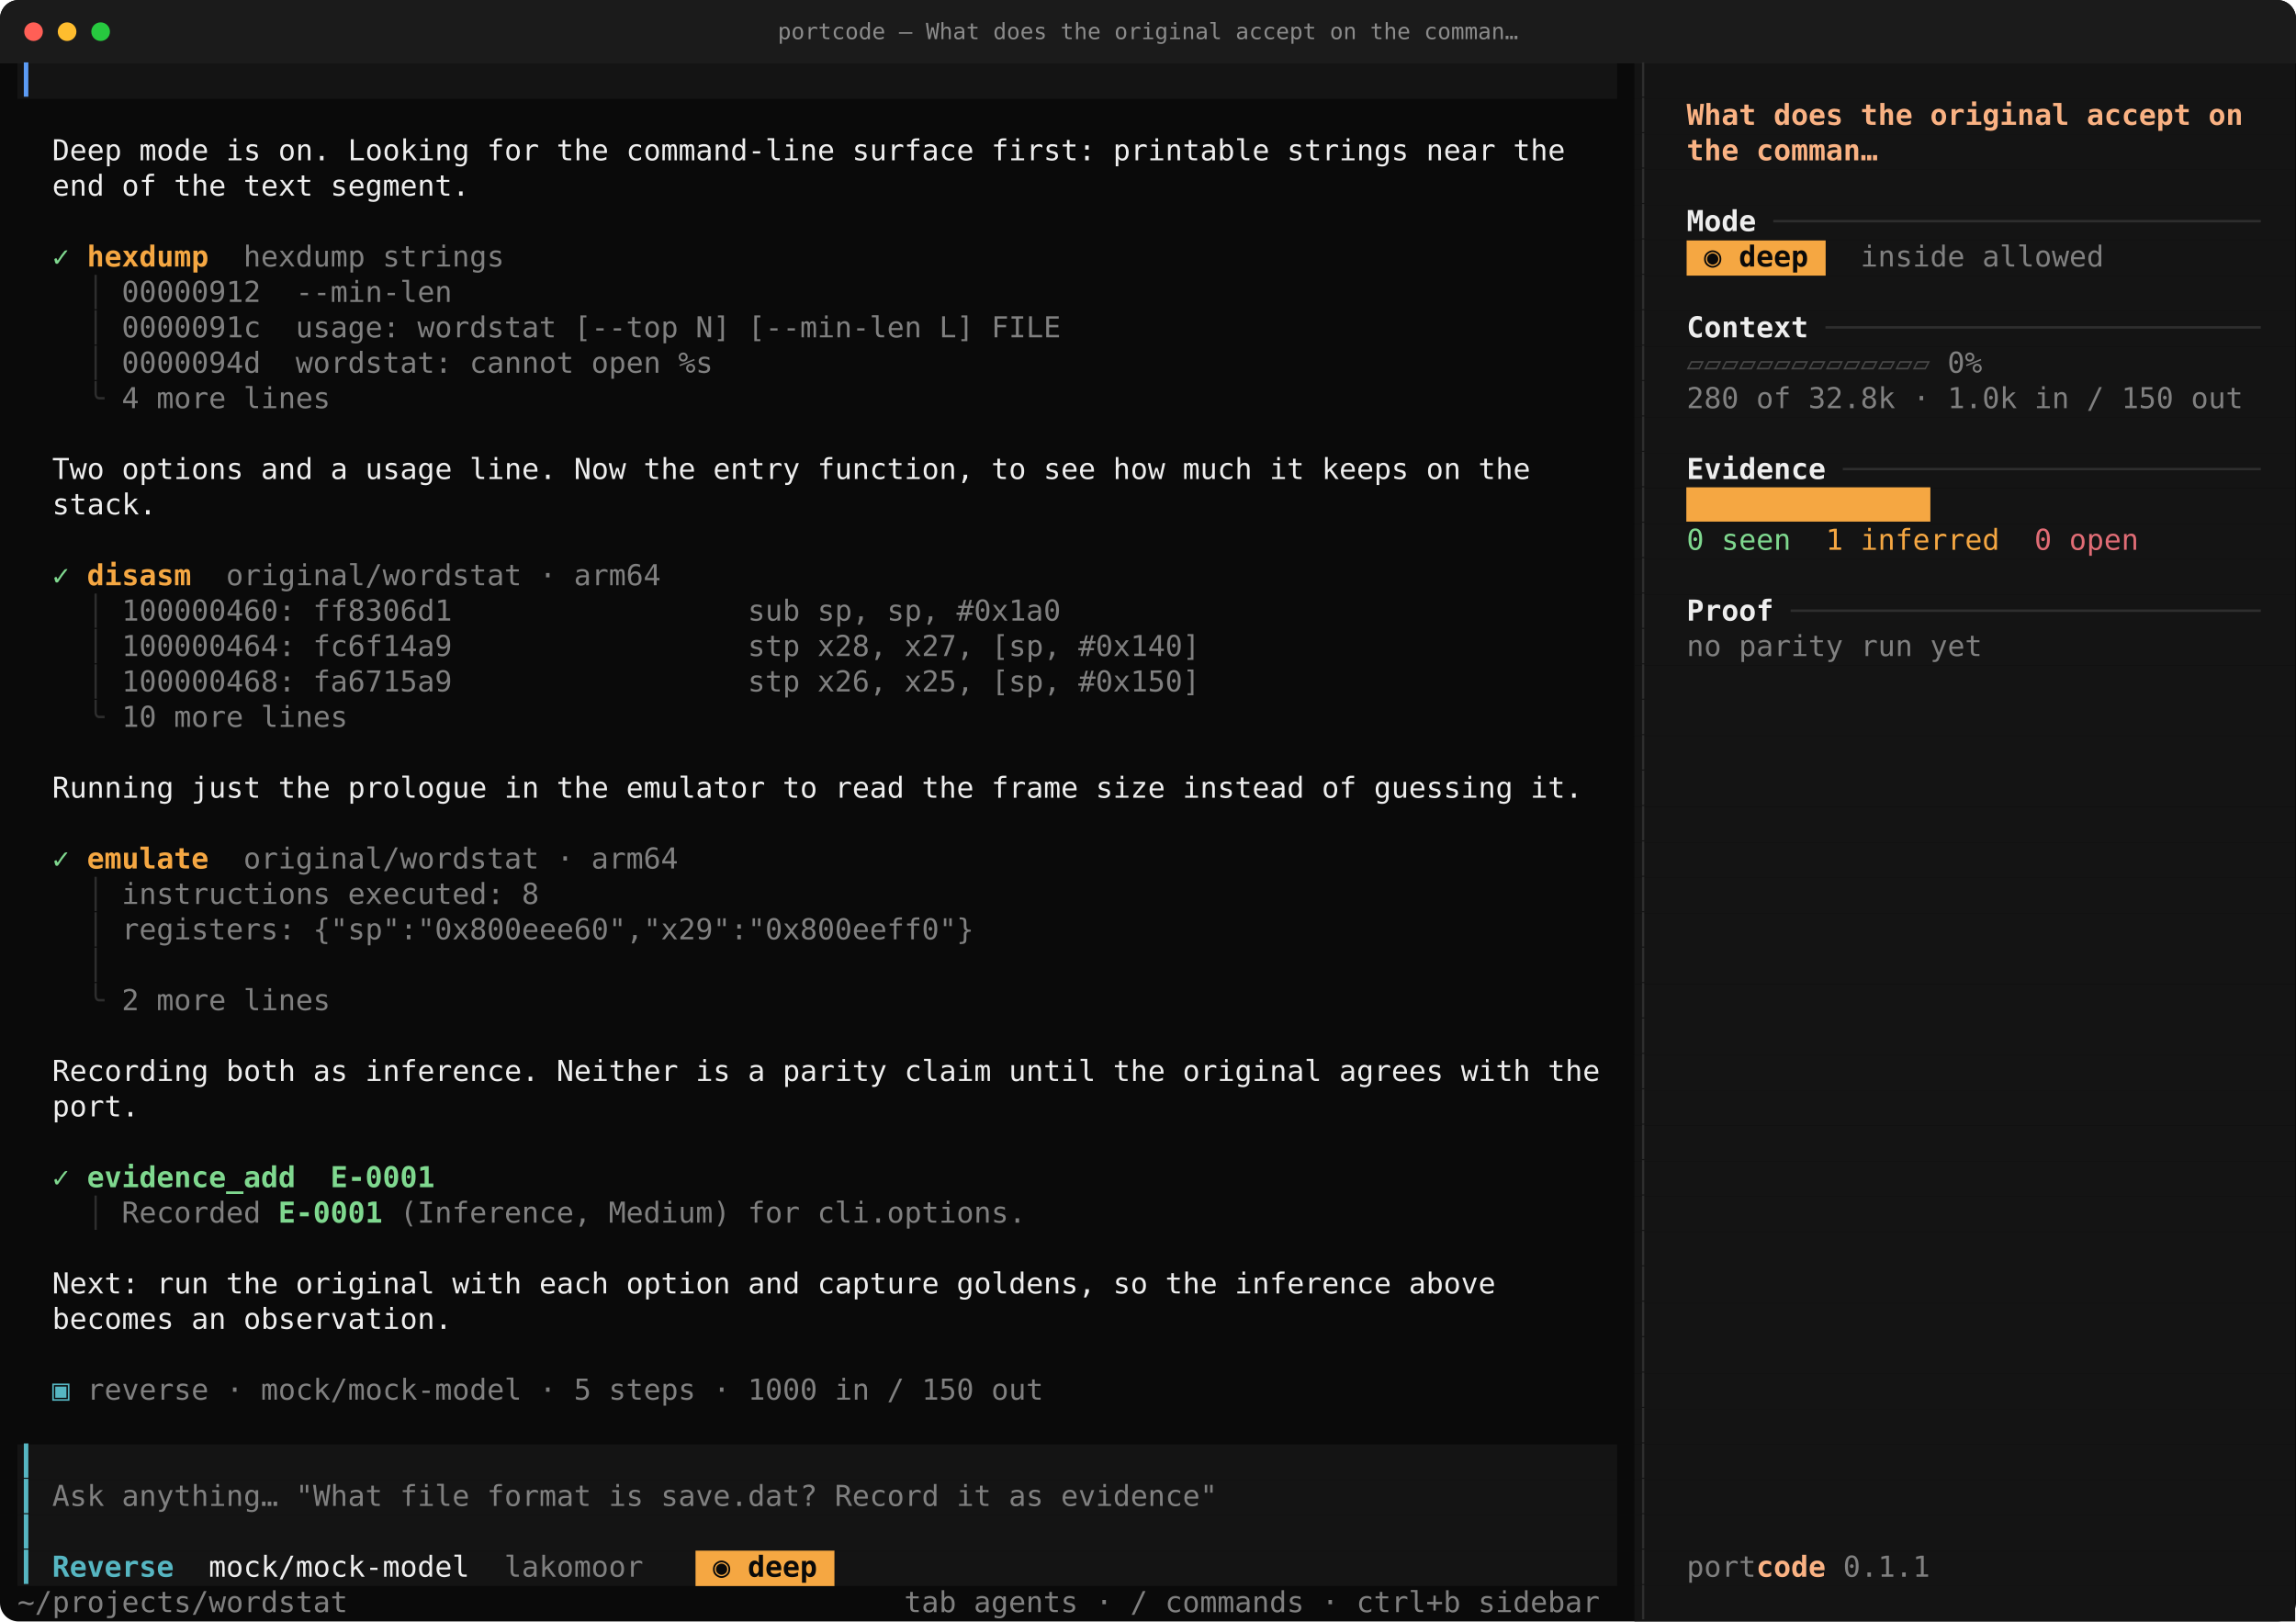
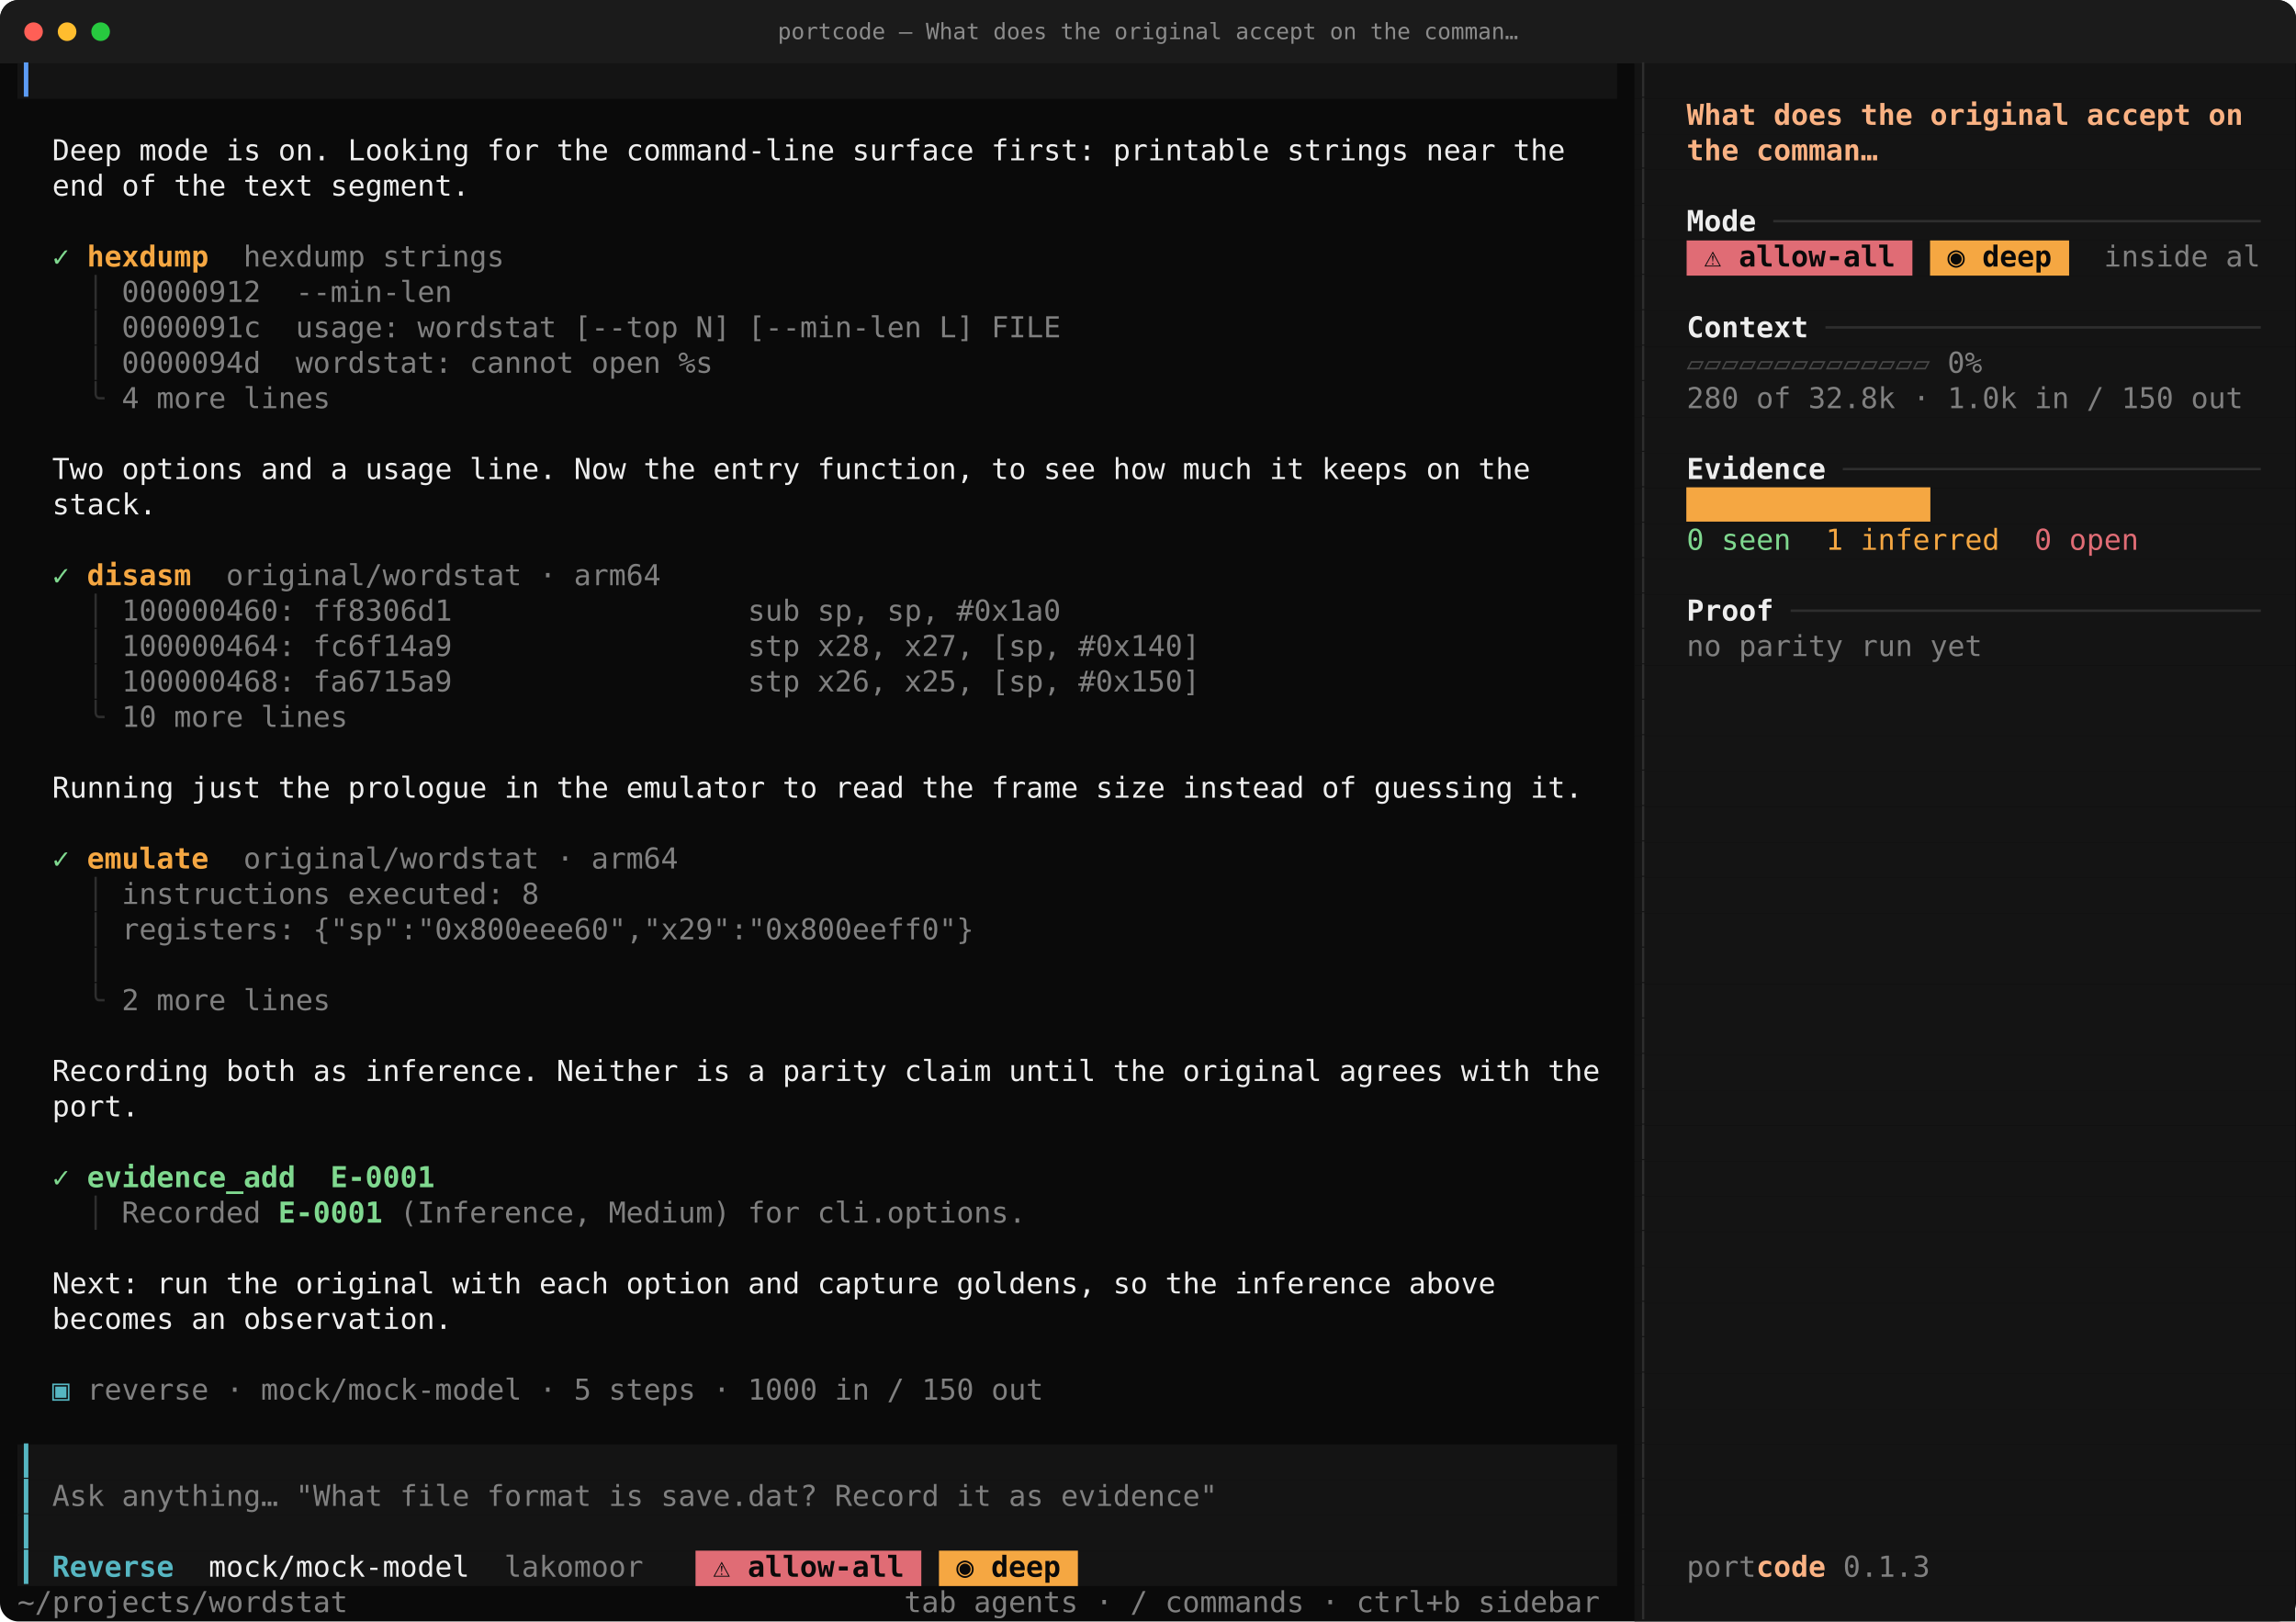
<svg xmlns="http://www.w3.org/2000/svg" width="1232" height="870" viewBox="0 0 1232 870" role="img" aria-label="portcode — What does the original accept on the comman…">
  <rect width="1232" height="870" rx="10" fill="#0a0a0a" />
  <rect width="1232" height="34" rx="10" fill="#1b1b1b" />
  <rect y="24" width="1232" height="10" fill="#1b1b1b" />
  <circle cx="18" cy="17" r="5" fill="#ff5f56" />
  <circle cx="36" cy="17" r="5" fill="#ffbd2e" />
  <circle cx="54" cy="17" r="5" fill="#27c93f" />
  <text x="616" y="21" fill="#8b8b8b" font-family="ui-monospace,Menlo,monospace" font-size="12" text-anchor="middle">portcode — What does the original accept on the comman…</text>
  <rect x="9.33" y="34.00" width="858.36" height="19" fill="#141414" />
  <rect x="877.02" y="34.00" width="354.54" height="19" fill="#141414" />
  <rect x="877.02" y="53.00" width="354.54" height="19" fill="#141414" />
  <rect x="877.02" y="72.00" width="354.54" height="19" fill="#141414" />
  <rect x="877.02" y="91.00" width="354.54" height="19" fill="#141414" />
  <rect x="877.02" y="110.00" width="354.54" height="19" fill="#141414" />
  <rect x="877.02" y="129.00" width="27.99" height="19" fill="#141414" />
-   <rect x="905.01" y="129.00" width="74.64" height="19" fill="#f5a742" />
-   <rect x="979.65" y="129.00" width="251.91" height="19" fill="#141414" />
+   <rect x="905.01" y="129.00" width="121.29" height="19" fill="#e06c75" />
+   <rect x="1026.30" y="129.00" width="9.33" height="19" fill="#141414" />
+   <rect x="1035.63" y="129.00" width="74.64" height="19" fill="#f5a742" />
+   <rect x="1110.27" y="129.00" width="121.29" height="19" fill="#141414" />
  <rect x="877.02" y="148.00" width="354.54" height="19" fill="#141414" />
  <rect x="877.02" y="167.00" width="354.54" height="19" fill="#141414" />
  <rect x="877.02" y="186.00" width="354.54" height="19" fill="#141414" />
  <rect x="877.02" y="205.00" width="354.54" height="19" fill="#141414" />
  <rect x="877.02" y="224.00" width="354.54" height="19" fill="#141414" />
  <rect x="877.02" y="243.00" width="354.54" height="19" fill="#141414" />
  <rect x="877.02" y="262.00" width="354.54" height="19" fill="#141414" />
  <rect x="877.02" y="281.00" width="354.54" height="19" fill="#141414" />
  <rect x="877.02" y="300.00" width="354.54" height="19" fill="#141414" />
  <rect x="877.02" y="319.00" width="354.54" height="19" fill="#141414" />
  <rect x="877.02" y="338.00" width="354.54" height="19" fill="#141414" />
  <rect x="877.02" y="357.00" width="354.54" height="19" fill="#141414" />
  <rect x="877.02" y="376.00" width="354.54" height="19" fill="#141414" />
  <rect x="877.02" y="395.00" width="354.54" height="19" fill="#141414" />
  <rect x="877.02" y="414.00" width="354.54" height="19" fill="#141414" />
  <rect x="877.02" y="433.00" width="354.54" height="19" fill="#141414" />
  <rect x="877.02" y="452.00" width="354.54" height="19" fill="#141414" />
  <rect x="877.02" y="471.00" width="354.54" height="19" fill="#141414" />
  <rect x="877.02" y="490.00" width="354.54" height="19" fill="#141414" />
  <rect x="877.02" y="509.00" width="354.54" height="19" fill="#141414" />
  <rect x="877.02" y="528.00" width="354.54" height="19" fill="#141414" />
  <rect x="877.02" y="547.00" width="354.54" height="19" fill="#141414" />
  <rect x="877.02" y="566.00" width="354.54" height="19" fill="#141414" />
  <rect x="877.02" y="585.00" width="354.54" height="19" fill="#141414" />
  <rect x="877.02" y="604.00" width="354.54" height="19" fill="#141414" />
  <rect x="877.02" y="623.00" width="354.54" height="19" fill="#141414" />
  <rect x="877.02" y="642.00" width="354.54" height="19" fill="#141414" />
  <rect x="877.02" y="661.00" width="354.54" height="19" fill="#141414" />
  <rect x="877.02" y="680.00" width="354.54" height="19" fill="#141414" />
  <rect x="877.02" y="699.00" width="354.54" height="19" fill="#141414" />
  <rect x="877.02" y="718.00" width="354.54" height="19" fill="#141414" />
  <rect x="877.02" y="737.00" width="354.54" height="19" fill="#141414" />
  <rect x="877.02" y="756.00" width="354.54" height="19" fill="#141414" />
  <rect x="9.33" y="775.00" width="858.36" height="19" fill="#141414" />
  <rect x="877.02" y="775.00" width="354.54" height="19" fill="#141414" />
  <rect x="9.33" y="794.00" width="858.36" height="19" fill="#141414" />
  <rect x="877.02" y="794.00" width="354.54" height="19" fill="#141414" />
  <rect x="9.33" y="813.00" width="858.36" height="19" fill="#141414" />
  <rect x="877.02" y="813.00" width="354.54" height="19" fill="#141414" />
  <rect x="9.33" y="832.00" width="363.87" height="19" fill="#141414" />
-   <rect x="373.20" y="832.00" width="74.64" height="19" fill="#f5a742" />
-   <rect x="447.84" y="832.00" width="419.85" height="19" fill="#141414" />
+   <rect x="373.20" y="832.00" width="121.29" height="19" fill="#e06c75" />
+   <rect x="494.49" y="832.00" width="9.33" height="19" fill="#141414" />
+   <rect x="503.82" y="832.00" width="74.64" height="19" fill="#f5a742" />
+   <rect x="578.46" y="832.00" width="289.23" height="19" fill="#141414" />
  <rect x="877.02" y="832.00" width="354.54" height="19" fill="#141414" />
  <rect x="877.02" y="851.00" width="354.54" height="19" fill="#141414" />
  <g font-family="ui-monospace,SFMono-Regular,Menlo,Consolas,'DejaVu Sans Mono',monospace" font-size="15.5" xml:space="preserve">
    <text x="9.33" y="48.00" fill="#5c9cf5" textLength="9.33" lengthAdjust="spacingAndGlyphs">┃</text>
    <text x="877.02" y="48.00" fill="#2e2e2e" textLength="9.33" lengthAdjust="spacingAndGlyphs">│</text>
    <text x="877.02" y="67.00" fill="#2e2e2e" textLength="9.33" lengthAdjust="spacingAndGlyphs">│</text>
    <text x="905.01" y="67.00" fill="#fab283" textLength="298.56" lengthAdjust="spacingAndGlyphs" font-weight="700">What does the original accept on</text>
    <text x="0.00" y="86.00" fill="#eeeeee" textLength="877.02" lengthAdjust="spacingAndGlyphs">   Deep mode is on. Looking for the command-line surface first: printable strings near the    </text>
    <text x="877.02" y="86.00" fill="#2e2e2e" textLength="9.33" lengthAdjust="spacingAndGlyphs">│</text>
    <text x="905.01" y="86.00" fill="#fab283" textLength="102.63" lengthAdjust="spacingAndGlyphs" font-weight="700">the comman…</text>
    <text x="0.00" y="105.00" fill="#eeeeee" textLength="877.02" lengthAdjust="spacingAndGlyphs">   end of the text segment.                                                                   </text>
    <text x="877.02" y="105.00" fill="#2e2e2e" textLength="9.33" lengthAdjust="spacingAndGlyphs">│</text>
    <text x="877.02" y="124.00" fill="#2e2e2e" textLength="9.33" lengthAdjust="spacingAndGlyphs">│</text>
    <text x="905.01" y="124.00" fill="#eeeeee" textLength="37.32" lengthAdjust="spacingAndGlyphs" font-weight="700">Mode</text>
    <text x="942.33" y="124.00" fill="#2e2e2e" textLength="270.57" lengthAdjust="spacingAndGlyphs"> ────────────────────────────</text>
    <text x="27.99" y="143.00" fill="#7fd88f" textLength="18.66" lengthAdjust="spacingAndGlyphs">✓ </text>
    <text x="46.65" y="143.00" fill="#f5a742" textLength="65.31" lengthAdjust="spacingAndGlyphs" font-weight="700">hexdump</text>
    <text x="111.96" y="143.00" fill="#808080" textLength="158.61" lengthAdjust="spacingAndGlyphs">  hexdump strings</text>
    <text x="877.02" y="143.00" fill="#2e2e2e" textLength="9.33" lengthAdjust="spacingAndGlyphs">│</text>
-     <text x="905.01" y="143.00" fill="#0a0a0a" textLength="74.64" lengthAdjust="spacingAndGlyphs" font-weight="700"> ◉ deep </text>
-     <text x="979.65" y="143.00" fill="#808080" textLength="149.28" lengthAdjust="spacingAndGlyphs">  inside allowed</text>
+     <text x="905.01" y="143.00" fill="#0a0a0a" textLength="121.29" lengthAdjust="spacingAndGlyphs" font-weight="700"> ⚠ allow-all </text>
+     <text x="1035.63" y="143.00" fill="#0a0a0a" textLength="74.64" lengthAdjust="spacingAndGlyphs" font-weight="700"> ◉ deep </text>
+     <text x="1110.27" y="143.00" fill="#808080" textLength="102.63" lengthAdjust="spacingAndGlyphs">  inside al</text>
    <text x="46.65" y="162.00" fill="#2e2e2e" textLength="18.66" lengthAdjust="spacingAndGlyphs">│ </text>
    <text x="65.31" y="162.00" fill="#808080" textLength="177.27" lengthAdjust="spacingAndGlyphs">00000912  --min-len</text>
    <text x="877.02" y="162.00" fill="#2e2e2e" textLength="9.33" lengthAdjust="spacingAndGlyphs">│</text>
    <text x="46.65" y="181.00" fill="#2e2e2e" textLength="18.66" lengthAdjust="spacingAndGlyphs">│ </text>
    <text x="65.31" y="181.00" fill="#808080" textLength="503.82" lengthAdjust="spacingAndGlyphs">0000091c  usage: wordstat [--top N] [--min-len L] FILE</text>
    <text x="877.02" y="181.00" fill="#2e2e2e" textLength="9.33" lengthAdjust="spacingAndGlyphs">│</text>
    <text x="905.01" y="181.00" fill="#eeeeee" textLength="65.31" lengthAdjust="spacingAndGlyphs" font-weight="700">Context</text>
    <text x="970.32" y="181.00" fill="#2e2e2e" textLength="242.58" lengthAdjust="spacingAndGlyphs"> ─────────────────────────</text>
    <text x="46.65" y="200.00" fill="#2e2e2e" textLength="18.66" lengthAdjust="spacingAndGlyphs">│ </text>
    <text x="65.31" y="200.00" fill="#808080" textLength="317.22" lengthAdjust="spacingAndGlyphs">0000094d  wordstat: cannot open %s</text>
    <text x="877.02" y="200.00" fill="#2e2e2e" textLength="9.33" lengthAdjust="spacingAndGlyphs">│</text>
    <text x="905.01" y="200.00" fill="#484848" textLength="130.62" lengthAdjust="spacingAndGlyphs">▱▱▱▱▱▱▱▱▱▱▱▱▱▱</text>
    <text x="1035.63" y="200.00" fill="#808080" textLength="27.99" lengthAdjust="spacingAndGlyphs"> 0%</text>
    <text x="46.65" y="219.00" fill="#2e2e2e" textLength="18.66" lengthAdjust="spacingAndGlyphs">╰ </text>
    <text x="65.31" y="219.00" fill="#808080" textLength="111.96" lengthAdjust="spacingAndGlyphs">4 more lines</text>
    <text x="877.02" y="219.00" fill="#2e2e2e" textLength="9.33" lengthAdjust="spacingAndGlyphs">│</text>
    <text x="905.01" y="219.00" fill="#808080" textLength="298.56" lengthAdjust="spacingAndGlyphs">280 of 32.8k · 1.0k in / 150 out</text>
    <text x="877.02" y="238.00" fill="#2e2e2e" textLength="9.33" lengthAdjust="spacingAndGlyphs">│</text>
    <text x="0.00" y="257.00" fill="#eeeeee" textLength="877.02" lengthAdjust="spacingAndGlyphs">   Two options and a usage line. Now the entry function, to see how much it keeps on the      </text>
    <text x="877.02" y="257.00" fill="#2e2e2e" textLength="9.33" lengthAdjust="spacingAndGlyphs">│</text>
    <text x="905.01" y="257.00" fill="#eeeeee" textLength="74.64" lengthAdjust="spacingAndGlyphs" font-weight="700">Evidence</text>
    <text x="979.65" y="257.00" fill="#2e2e2e" textLength="233.25" lengthAdjust="spacingAndGlyphs"> ────────────────────────</text>
    <text x="0.00" y="276.00" fill="#eeeeee" textLength="877.02" lengthAdjust="spacingAndGlyphs">   stack.                                                                                     </text>
    <text x="877.02" y="276.00" fill="#2e2e2e" textLength="9.33" lengthAdjust="spacingAndGlyphs">│</text>
    <text x="905.01" y="276.00" fill="#f5a742" textLength="130.62" lengthAdjust="spacingAndGlyphs">██████████████</text>
    <text x="877.02" y="295.00" fill="#2e2e2e" textLength="9.33" lengthAdjust="spacingAndGlyphs">│</text>
    <text x="905.01" y="295.00" fill="#7fd88f" textLength="74.64" lengthAdjust="spacingAndGlyphs">0 seen  </text>
    <text x="979.65" y="295.00" fill="#f5a742" textLength="111.96" lengthAdjust="spacingAndGlyphs">1 inferred  </text>
    <text x="1091.61" y="295.00" fill="#e06c75" textLength="55.98" lengthAdjust="spacingAndGlyphs">0 open</text>
    <text x="27.99" y="314.00" fill="#7fd88f" textLength="18.66" lengthAdjust="spacingAndGlyphs">✓ </text>
    <text x="46.65" y="314.00" fill="#f5a742" textLength="55.98" lengthAdjust="spacingAndGlyphs" font-weight="700">disasm</text>
    <text x="102.63" y="314.00" fill="#808080" textLength="251.91" lengthAdjust="spacingAndGlyphs">  original/wordstat · arm64</text>
    <text x="877.02" y="314.00" fill="#2e2e2e" textLength="9.33" lengthAdjust="spacingAndGlyphs">│</text>
    <text x="46.65" y="333.00" fill="#2e2e2e" textLength="18.66" lengthAdjust="spacingAndGlyphs">│ </text>
    <text x="65.31" y="333.00" fill="#808080" textLength="503.82" lengthAdjust="spacingAndGlyphs">100000460: ff8306d1                 sub sp, sp, #0x1a0</text>
    <text x="877.02" y="333.00" fill="#2e2e2e" textLength="9.33" lengthAdjust="spacingAndGlyphs">│</text>
    <text x="905.01" y="333.00" fill="#eeeeee" textLength="46.65" lengthAdjust="spacingAndGlyphs" font-weight="700">Proof</text>
    <text x="951.66" y="333.00" fill="#2e2e2e" textLength="261.24" lengthAdjust="spacingAndGlyphs"> ───────────────────────────</text>
    <text x="46.65" y="352.00" fill="#2e2e2e" textLength="18.66" lengthAdjust="spacingAndGlyphs">│ </text>
    <text x="65.31" y="352.00" fill="#808080" textLength="578.46" lengthAdjust="spacingAndGlyphs">100000464: fc6f14a9                 stp x28, x27, [sp, #0x140]</text>
    <text x="877.02" y="352.00" fill="#2e2e2e" textLength="9.33" lengthAdjust="spacingAndGlyphs">│</text>
    <text x="905.01" y="352.00" fill="#808080" textLength="158.61" lengthAdjust="spacingAndGlyphs">no parity run yet</text>
    <text x="46.65" y="371.00" fill="#2e2e2e" textLength="18.66" lengthAdjust="spacingAndGlyphs">│ </text>
    <text x="65.31" y="371.00" fill="#808080" textLength="578.46" lengthAdjust="spacingAndGlyphs">100000468: fa6715a9                 stp x26, x25, [sp, #0x150]</text>
    <text x="877.02" y="371.00" fill="#2e2e2e" textLength="9.33" lengthAdjust="spacingAndGlyphs">│</text>
    <text x="46.65" y="390.00" fill="#2e2e2e" textLength="18.66" lengthAdjust="spacingAndGlyphs">╰ </text>
    <text x="65.31" y="390.00" fill="#808080" textLength="121.29" lengthAdjust="spacingAndGlyphs">10 more lines</text>
    <text x="877.02" y="390.00" fill="#2e2e2e" textLength="9.33" lengthAdjust="spacingAndGlyphs">│</text>
    <text x="877.02" y="409.00" fill="#2e2e2e" textLength="9.33" lengthAdjust="spacingAndGlyphs">│</text>
    <text x="0.00" y="428.00" fill="#eeeeee" textLength="877.02" lengthAdjust="spacingAndGlyphs">   Running just the prologue in the emulator to read the frame size instead of guessing it.   </text>
    <text x="877.02" y="428.00" fill="#2e2e2e" textLength="9.33" lengthAdjust="spacingAndGlyphs">│</text>
    <text x="877.02" y="447.00" fill="#2e2e2e" textLength="9.33" lengthAdjust="spacingAndGlyphs">│</text>
    <text x="27.99" y="466.00" fill="#7fd88f" textLength="18.66" lengthAdjust="spacingAndGlyphs">✓ </text>
    <text x="46.65" y="466.00" fill="#f5a742" textLength="65.31" lengthAdjust="spacingAndGlyphs" font-weight="700">emulate</text>
    <text x="111.96" y="466.00" fill="#808080" textLength="251.91" lengthAdjust="spacingAndGlyphs">  original/wordstat · arm64</text>
    <text x="877.02" y="466.00" fill="#2e2e2e" textLength="9.33" lengthAdjust="spacingAndGlyphs">│</text>
    <text x="46.65" y="485.00" fill="#2e2e2e" textLength="18.66" lengthAdjust="spacingAndGlyphs">│ </text>
    <text x="65.31" y="485.00" fill="#808080" textLength="223.92" lengthAdjust="spacingAndGlyphs">instructions executed: 8</text>
    <text x="877.02" y="485.00" fill="#2e2e2e" textLength="9.33" lengthAdjust="spacingAndGlyphs">│</text>
    <text x="46.65" y="504.00" fill="#2e2e2e" textLength="18.66" lengthAdjust="spacingAndGlyphs">│ </text>
    <text x="65.31" y="504.00" fill="#808080" textLength="457.17" lengthAdjust="spacingAndGlyphs">registers: {"sp":"0x800eee60","x29":"0x800eeff0"}</text>
    <text x="877.02" y="504.00" fill="#2e2e2e" textLength="9.33" lengthAdjust="spacingAndGlyphs">│</text>
    <text x="46.65" y="523.00" fill="#2e2e2e" textLength="18.66" lengthAdjust="spacingAndGlyphs">│ </text>
    <text x="877.02" y="523.00" fill="#2e2e2e" textLength="9.33" lengthAdjust="spacingAndGlyphs">│</text>
    <text x="46.65" y="542.00" fill="#2e2e2e" textLength="18.66" lengthAdjust="spacingAndGlyphs">╰ </text>
    <text x="65.31" y="542.00" fill="#808080" textLength="111.96" lengthAdjust="spacingAndGlyphs">2 more lines</text>
    <text x="877.02" y="542.00" fill="#2e2e2e" textLength="9.33" lengthAdjust="spacingAndGlyphs">│</text>
    <text x="877.02" y="561.00" fill="#2e2e2e" textLength="9.33" lengthAdjust="spacingAndGlyphs">│</text>
    <text x="0.00" y="580.00" fill="#eeeeee" textLength="877.02" lengthAdjust="spacingAndGlyphs">   Recording both as inference. Neither is a parity claim until the original agrees with the  </text>
    <text x="877.02" y="580.00" fill="#2e2e2e" textLength="9.33" lengthAdjust="spacingAndGlyphs">│</text>
    <text x="0.00" y="599.00" fill="#eeeeee" textLength="877.02" lengthAdjust="spacingAndGlyphs">   port.                                                                                      </text>
    <text x="877.02" y="599.00" fill="#2e2e2e" textLength="9.33" lengthAdjust="spacingAndGlyphs">│</text>
    <text x="877.02" y="618.00" fill="#2e2e2e" textLength="9.33" lengthAdjust="spacingAndGlyphs">│</text>
    <text x="27.99" y="637.00" fill="#7fd88f" textLength="18.66" lengthAdjust="spacingAndGlyphs">✓ </text>
    <text x="46.65" y="637.00" fill="#7fd88f" textLength="111.96" lengthAdjust="spacingAndGlyphs" font-weight="700">evidence_add</text>
    <text x="177.27" y="637.00" fill="#7fd88f" textLength="55.98" lengthAdjust="spacingAndGlyphs" font-weight="700">E-0001</text>
    <text x="877.02" y="637.00" fill="#2e2e2e" textLength="9.33" lengthAdjust="spacingAndGlyphs">│</text>
    <text x="46.65" y="656.00" fill="#2e2e2e" textLength="18.66" lengthAdjust="spacingAndGlyphs">│ </text>
    <text x="65.31" y="656.00" fill="#808080" textLength="83.97" lengthAdjust="spacingAndGlyphs">Recorded </text>
    <text x="149.28" y="656.00" fill="#7fd88f" textLength="55.98" lengthAdjust="spacingAndGlyphs" font-weight="700">E-0001</text>
    <text x="205.26" y="656.00" fill="#808080" textLength="345.21" lengthAdjust="spacingAndGlyphs"> (Inference, Medium) for cli.options.</text>
    <text x="877.02" y="656.00" fill="#2e2e2e" textLength="9.33" lengthAdjust="spacingAndGlyphs">│</text>
    <text x="877.02" y="675.00" fill="#2e2e2e" textLength="9.33" lengthAdjust="spacingAndGlyphs">│</text>
    <text x="0.00" y="694.00" fill="#eeeeee" textLength="877.02" lengthAdjust="spacingAndGlyphs">   Next: run the original with each option and capture goldens, so the inference above        </text>
    <text x="877.02" y="694.00" fill="#2e2e2e" textLength="9.33" lengthAdjust="spacingAndGlyphs">│</text>
    <text x="0.00" y="713.00" fill="#eeeeee" textLength="877.02" lengthAdjust="spacingAndGlyphs">   becomes an observation.                                                                    </text>
    <text x="877.02" y="713.00" fill="#2e2e2e" textLength="9.33" lengthAdjust="spacingAndGlyphs">│</text>
    <text x="877.02" y="732.00" fill="#2e2e2e" textLength="9.33" lengthAdjust="spacingAndGlyphs">│</text>
    <text x="27.99" y="751.00" fill="#56b6c2" textLength="18.66" lengthAdjust="spacingAndGlyphs">▣ </text>
    <text x="46.65" y="751.00" fill="#808080" textLength="513.15" lengthAdjust="spacingAndGlyphs">reverse · mock/mock-model · 5 steps · 1000 in / 150 out</text>
    <text x="877.02" y="751.00" fill="#2e2e2e" textLength="9.33" lengthAdjust="spacingAndGlyphs">│</text>
    <text x="877.02" y="770.00" fill="#2e2e2e" textLength="9.33" lengthAdjust="spacingAndGlyphs">│</text>
    <text x="9.33" y="789.00" fill="#56b6c2" textLength="9.33" lengthAdjust="spacingAndGlyphs">┃</text>
    <text x="877.02" y="789.00" fill="#2e2e2e" textLength="9.33" lengthAdjust="spacingAndGlyphs">│</text>
    <text x="9.33" y="808.00" fill="#56b6c2" textLength="9.33" lengthAdjust="spacingAndGlyphs">┃</text>
    <text x="18.66" y="808.00" fill="#808080" textLength="634.44" lengthAdjust="spacingAndGlyphs"> Ask anything… "What file format is save.dat? Record it as evidence"</text>
    <text x="877.02" y="808.00" fill="#2e2e2e" textLength="9.33" lengthAdjust="spacingAndGlyphs">│</text>
    <text x="9.33" y="827.00" fill="#56b6c2" textLength="9.33" lengthAdjust="spacingAndGlyphs">┃</text>
    <text x="877.02" y="827.00" fill="#2e2e2e" textLength="9.33" lengthAdjust="spacingAndGlyphs">│</text>
    <text x="9.33" y="846.00" fill="#56b6c2" textLength="9.33" lengthAdjust="spacingAndGlyphs">┃</text>
    <text x="27.99" y="846.00" fill="#56b6c2" textLength="65.31" lengthAdjust="spacingAndGlyphs" font-weight="700">Reverse</text>
    <text x="93.30" y="846.00" fill="#eeeeee" textLength="158.61" lengthAdjust="spacingAndGlyphs">  mock/mock-model</text>
    <text x="251.91" y="846.00" fill="#808080" textLength="93.30" lengthAdjust="spacingAndGlyphs">  lakomoor</text>
-     <text x="373.20" y="846.00" fill="#0a0a0a" textLength="74.64" lengthAdjust="spacingAndGlyphs" font-weight="700"> ◉ deep </text>
+     <text x="373.20" y="846.00" fill="#0a0a0a" textLength="121.29" lengthAdjust="spacingAndGlyphs" font-weight="700"> ⚠ allow-all </text>
+     <text x="503.82" y="846.00" fill="#0a0a0a" textLength="74.64" lengthAdjust="spacingAndGlyphs" font-weight="700"> ◉ deep </text>
    <text x="877.02" y="846.00" fill="#2e2e2e" textLength="9.33" lengthAdjust="spacingAndGlyphs">│</text>
    <text x="905.01" y="846.00" fill="#808080" textLength="37.32" lengthAdjust="spacingAndGlyphs">port</text>
    <text x="942.33" y="846.00" fill="#fab283" textLength="46.65" lengthAdjust="spacingAndGlyphs" font-weight="700">code </text>
-     <text x="988.98" y="846.00" fill="#808080" textLength="46.65" lengthAdjust="spacingAndGlyphs">0.1.1</text>
+     <text x="988.98" y="846.00" fill="#808080" textLength="46.65" lengthAdjust="spacingAndGlyphs">0.1.3</text>
    <text x="0.00" y="865.00" fill="#808080" textLength="186.60" lengthAdjust="spacingAndGlyphs"> ~/projects/wordstat</text>
    <text x="485.16" y="865.00" fill="#808080" textLength="391.86" lengthAdjust="spacingAndGlyphs">tab agents · / commands · ctrl+b sidebar  </text>
    <text x="877.02" y="865.00" fill="#2e2e2e" textLength="9.33" lengthAdjust="spacingAndGlyphs">│</text>
  </g>
</svg>
